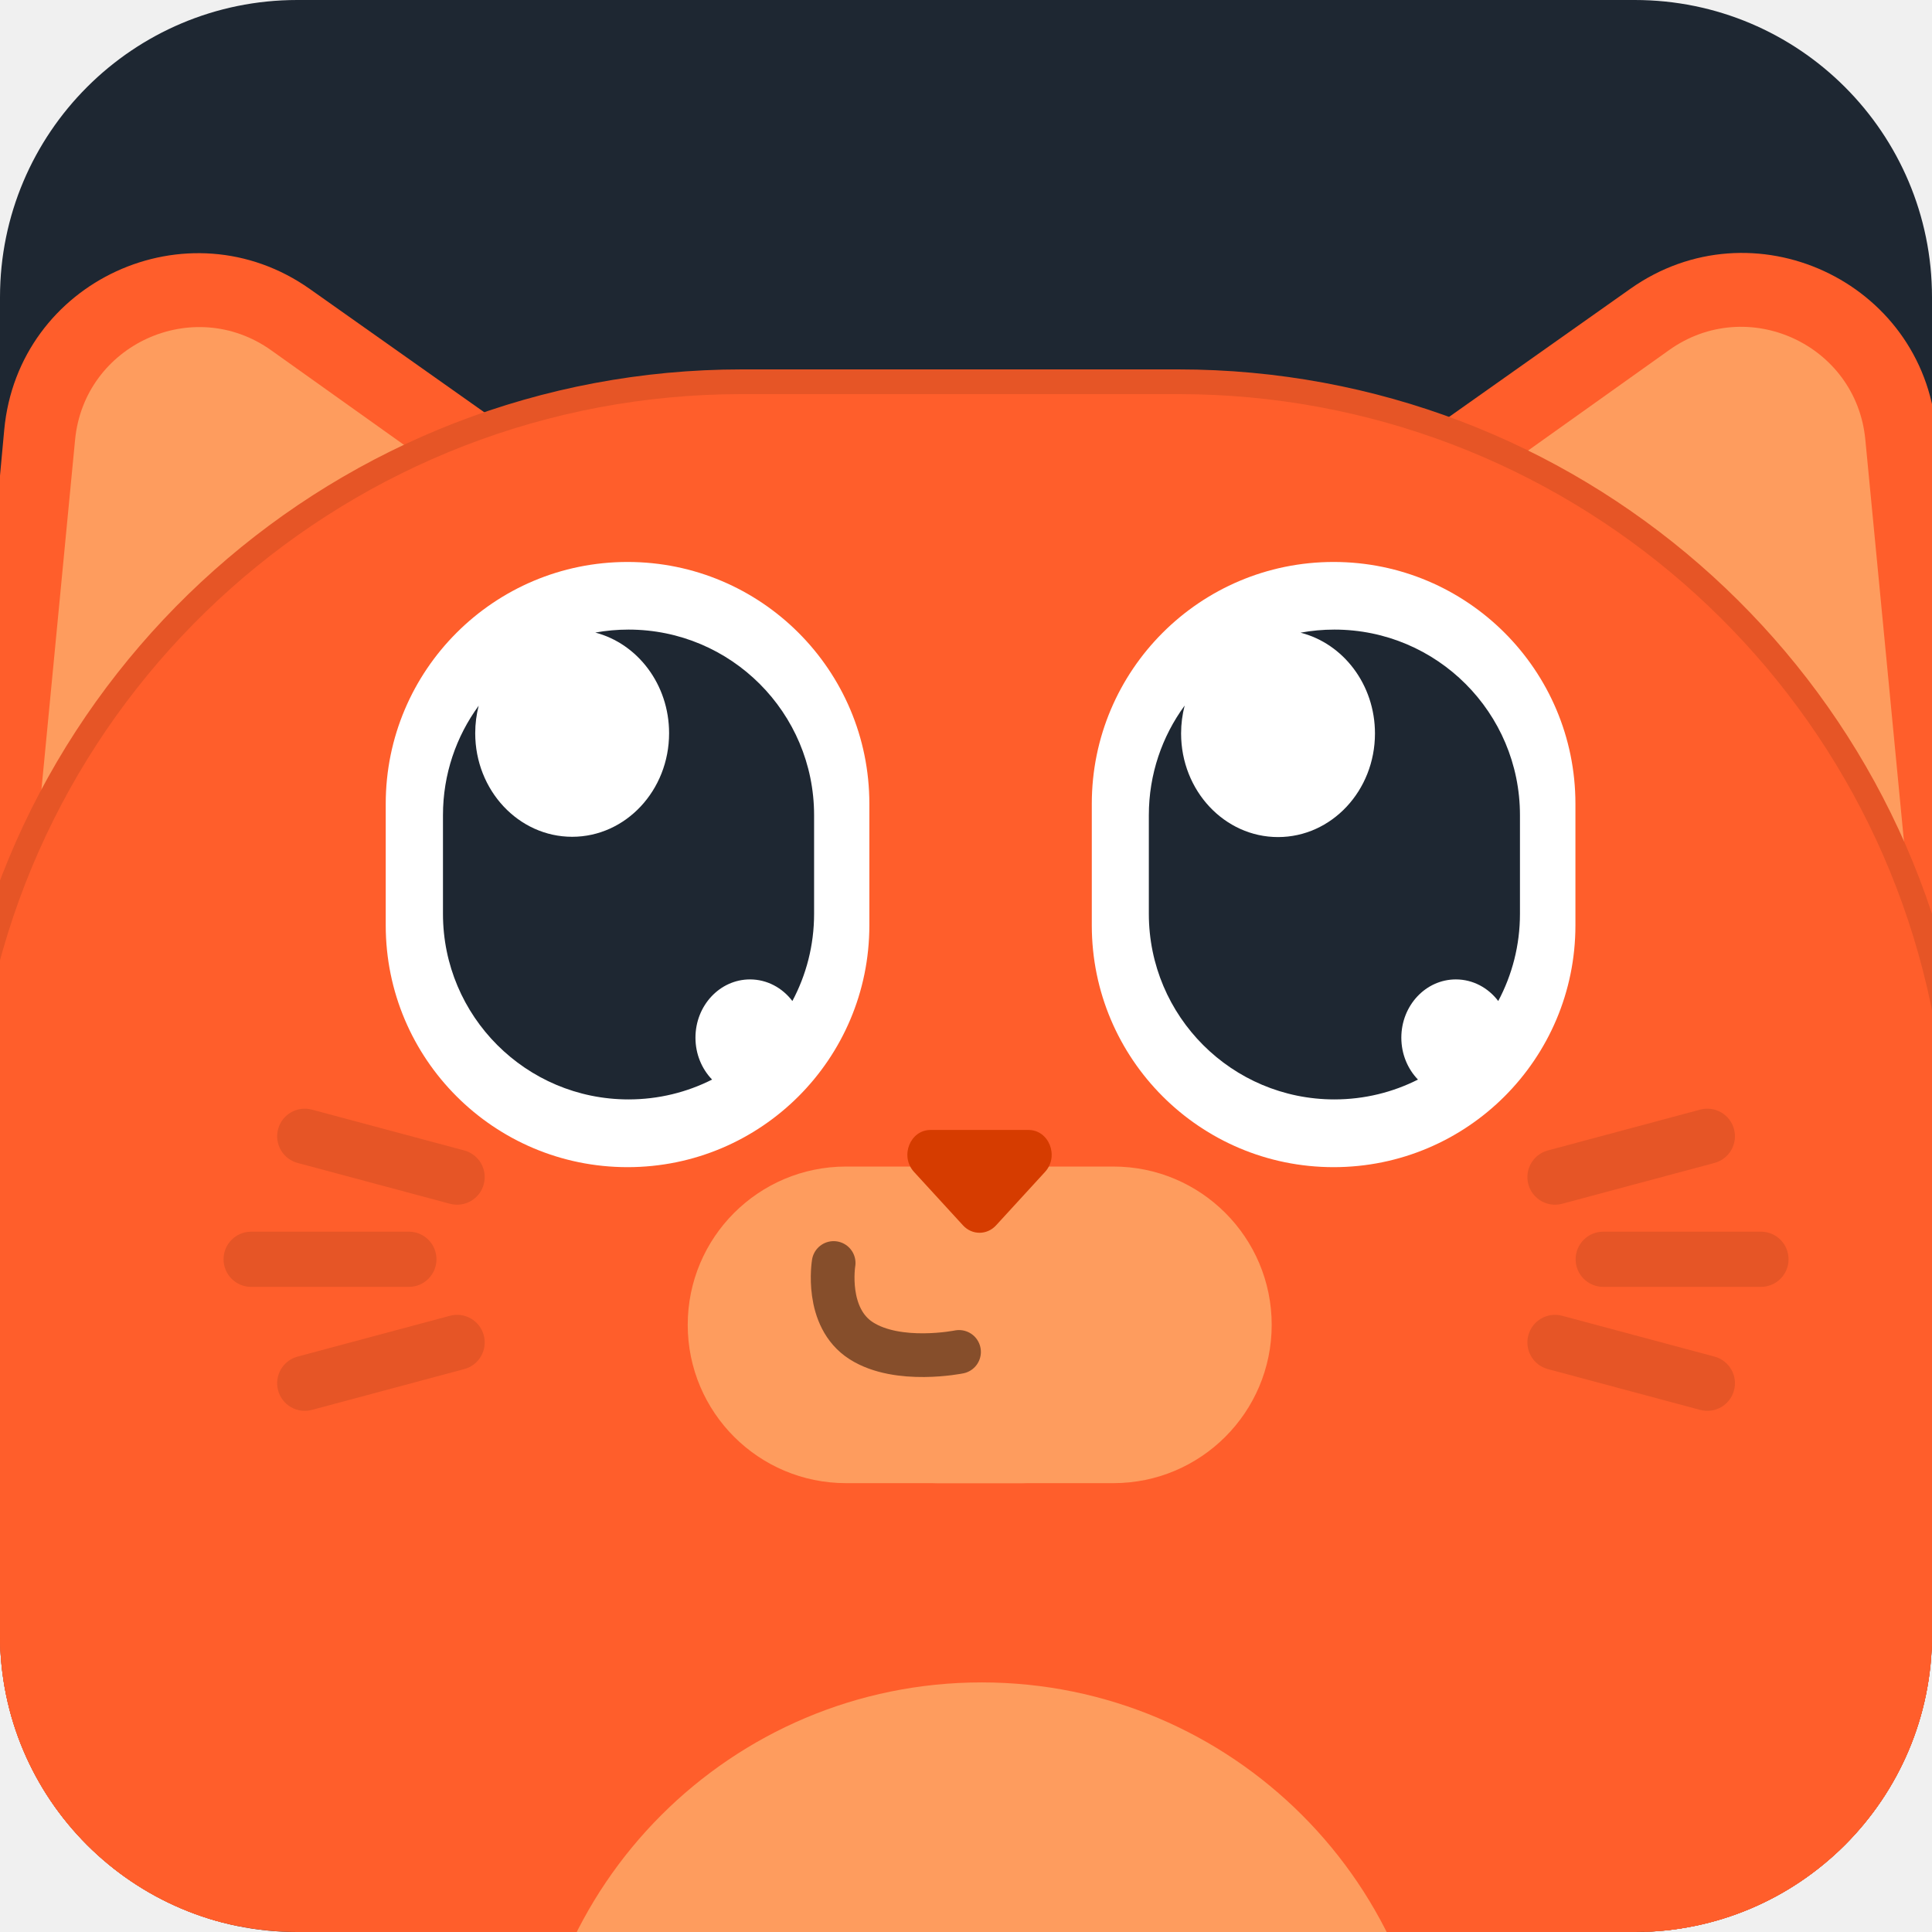
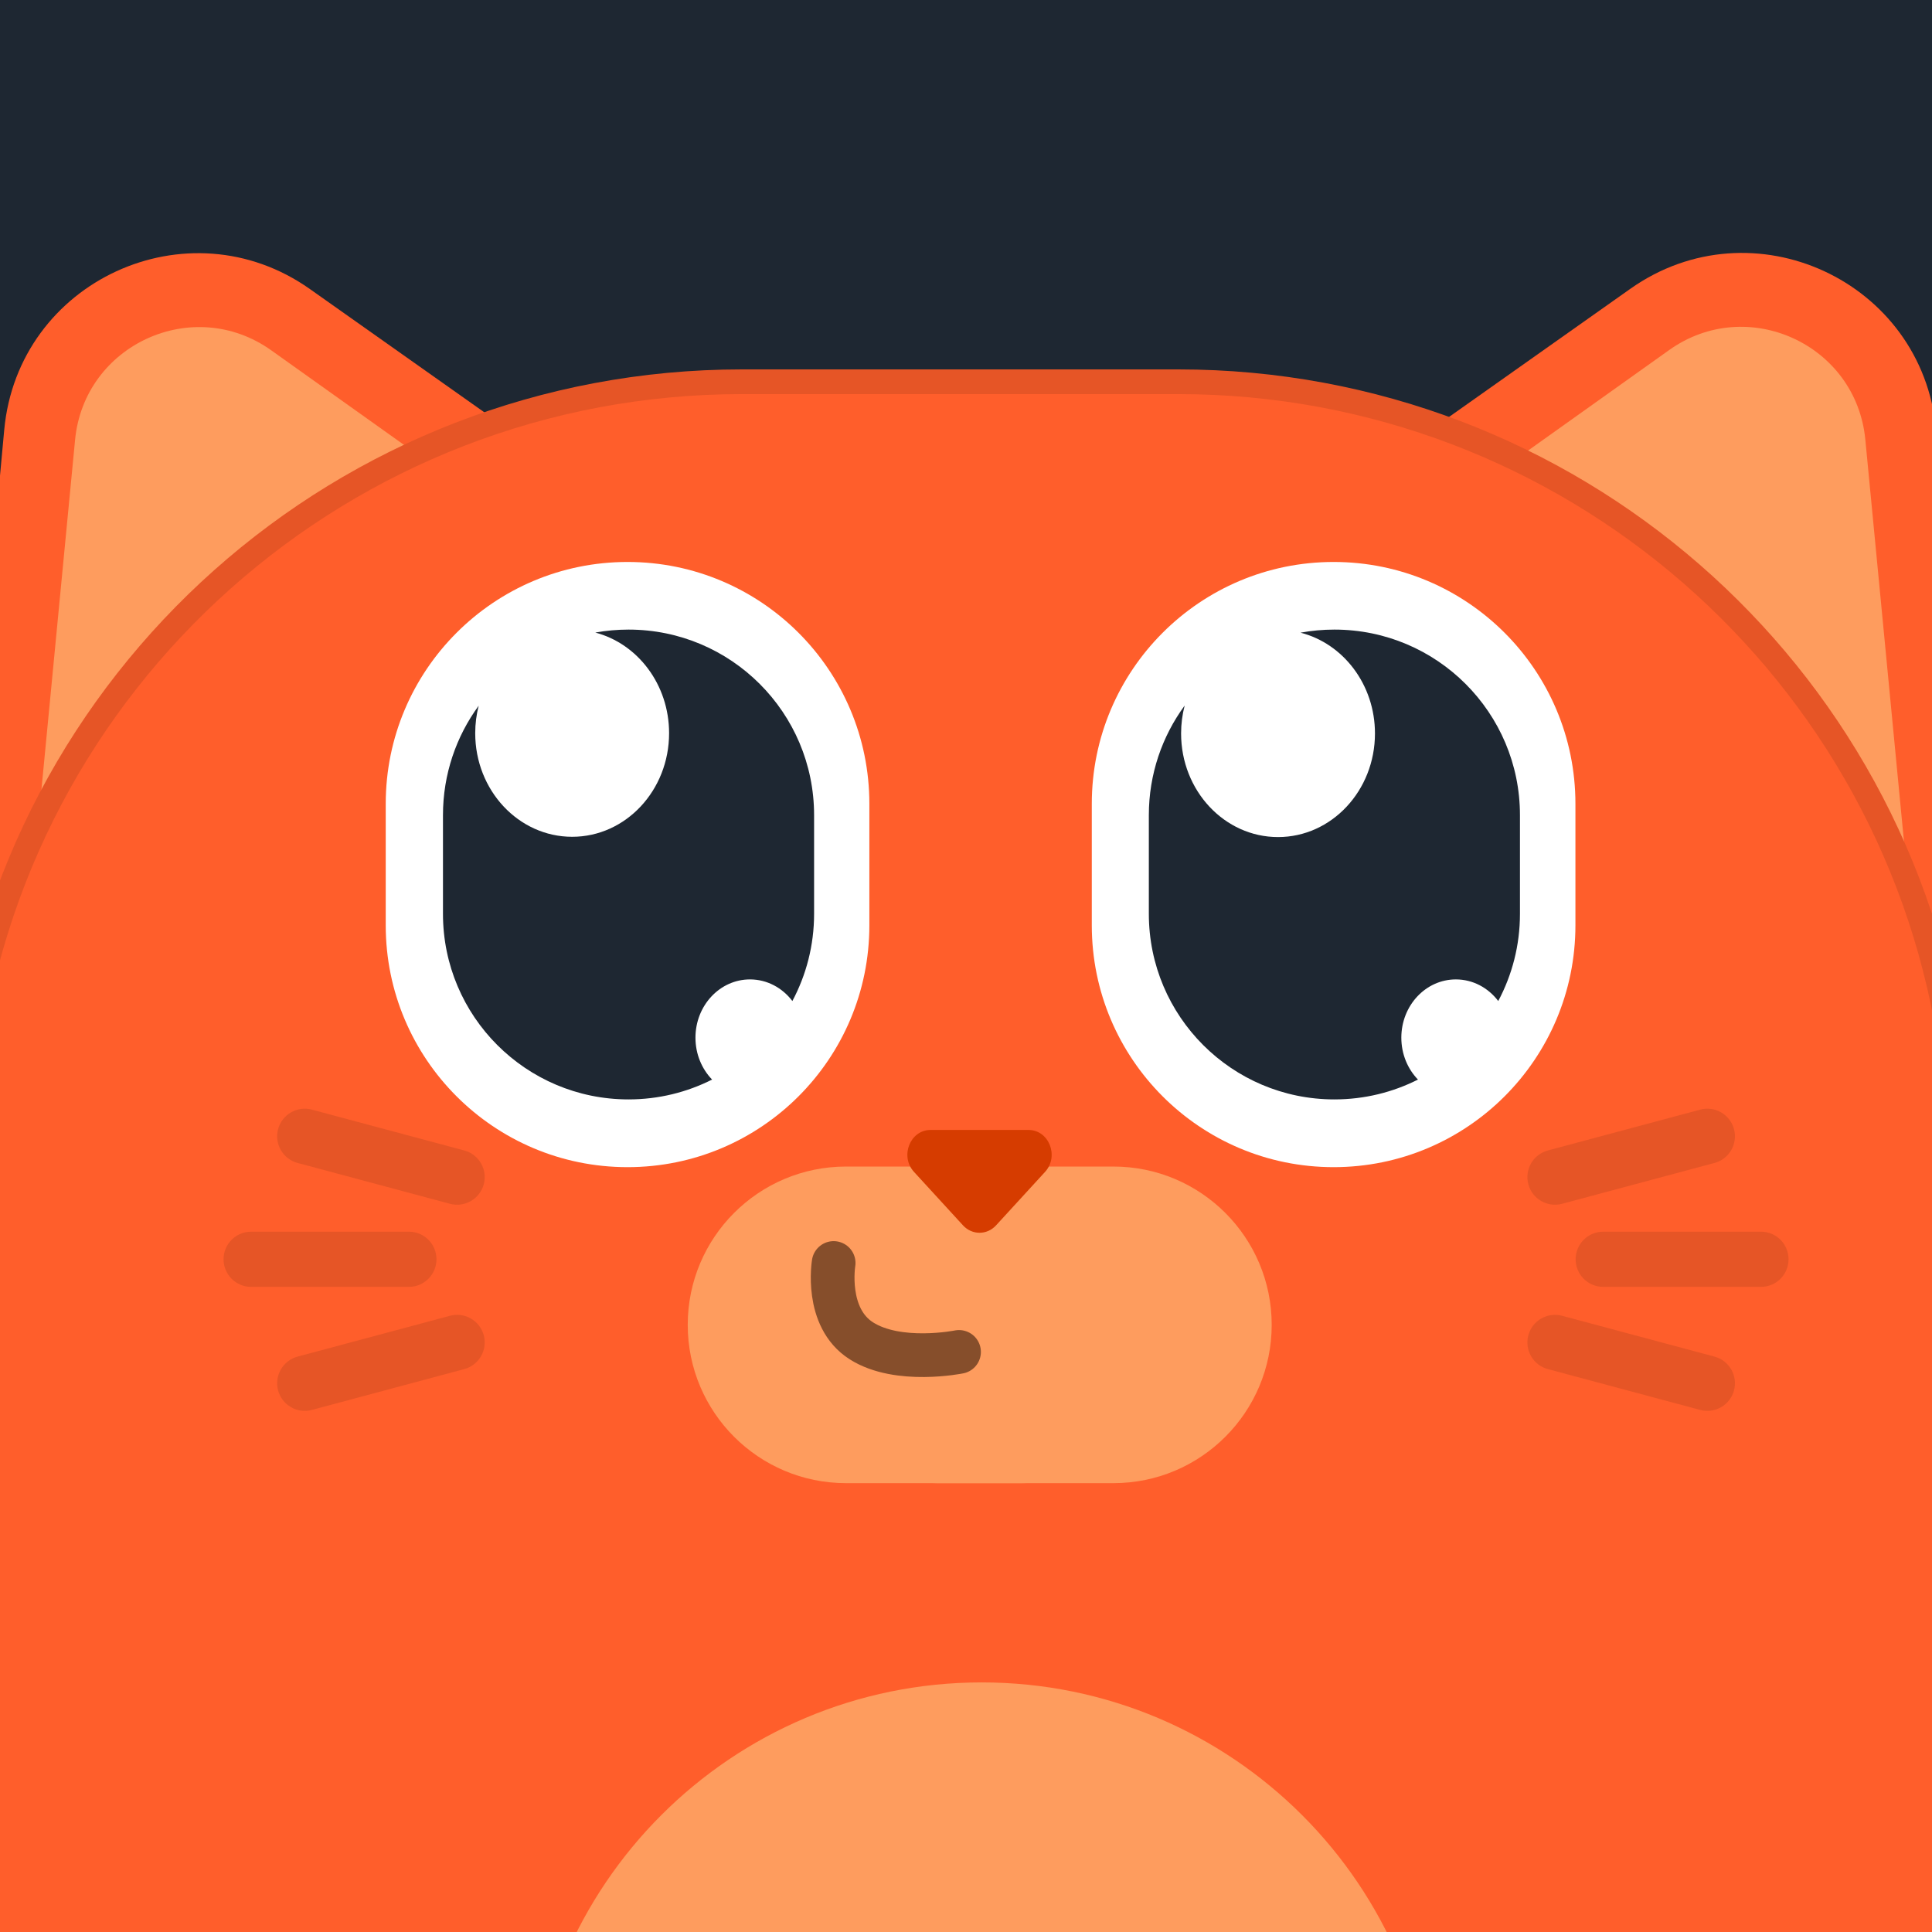
<svg xmlns="http://www.w3.org/2000/svg" width="512" height="512" viewBox="0 0 512 512" fill="none">
-   <g clip-path="url(#clip0_708_2547)">
-     <rect width="512" height="512" rx="78.769" fill="#1E2732" />
-     <path d="M42.548 445.236C18.236 424.313 -18.435 427.061 -39.357 451.373L-144.483 573.529C-165.406 597.841 -162.658 634.511 -138.346 655.434C-114.034 676.357 -77.364 673.609 -56.441 649.297L48.685 527.141C69.608 502.829 66.86 466.159 42.548 445.236Z" fill="#FF5E2B" stroke="#E65526" stroke-width="8.006" />
-     <path d="M66.149 500.757C85.63 478.12 83.071 443.977 60.435 424.497C37.798 405.016 3.656 407.574 -15.825 430.211L-141.467 576.206C-160.947 598.842 -158.389 632.985 -135.753 652.466C-113.116 671.946 -78.973 669.388 -59.493 646.752L66.149 500.757Z" fill="#FF5E2B" />
+   <g clip-path="url(#clip0_717_474)">
+     <rect width="512" height="512" fill="#1E2732" />
+     <path d="M42.546 445.236C18.234 424.313 -18.437 427.061 -39.359 451.373L-144.485 573.529C-165.408 597.841 -162.66 634.511 -138.348 655.434C-114.036 676.357 -77.366 673.609 -56.443 649.297L48.683 527.141C69.606 502.829 66.858 466.159 42.546 445.236Z" fill="#FF5E2B" stroke="#E65526" stroke-width="8.006" />
+     <path d="M66.149 500.757C85.63 478.12 83.071 443.977 60.435 424.497V424.497C37.798 405.016 3.656 407.574 -15.825 430.211L-141.467 576.206C-160.947 598.842 -158.389 632.985 -135.753 652.466V652.466C-113.116 671.946 -78.973 669.388 -59.493 646.752L66.149 500.757Z" fill="#FF5E2B" />
    <path d="M448.641 454.168C467.875 428.499 504.276 423.281 529.945 442.515L658.921 539.152C684.59 558.386 689.808 594.787 670.575 620.456C651.341 646.126 614.94 651.343 589.271 632.11L460.295 535.472C434.626 516.239 429.408 479.838 448.641 454.168Z" fill="#FF5E2B" stroke="#E65526" stroke-width="8.006" />
-     <path d="M437.51 513.276C413.609 495.369 408.751 461.477 426.659 437.576C444.567 413.676 478.459 408.818 502.359 426.726L656.505 542.223C680.405 560.131 685.263 594.023 667.355 617.923C649.447 641.823 615.555 646.681 591.655 628.773L437.51 513.276Z" fill="#FF5E2B" />
+     <path d="M437.51 513.276C413.609 495.369 408.751 461.477 426.659 437.576V437.576C444.567 413.676 478.459 408.818 502.359 426.726L656.505 542.223C680.405 560.131 685.263 594.023 667.355 617.923V617.923C649.447 641.823 615.555 646.681 591.655 628.773L437.51 513.276Z" fill="#FF5E2B" />
    <path d="M432.054 76.537C464.424 53.661 509.421 74.391 513.069 113.86L530.697 304.575L275.642 187.074L432.054 76.537Z" fill="#FF5E2B" />
    <path d="M442.341 92.77C463.023 78.038 491.899 91.211 494.33 116.487L509.569 274.954C509.569 274.954 479.121 260.835 429.337 232.657C379.553 204.479 312.893 184.977 312.893 184.977L442.341 92.77Z" fill="#FE9C5E" />
    <path d="M82.136 76.604C49.766 53.728 4.769 74.457 1.12 113.927L-16.507 304.642L238.547 187.141L82.136 76.604Z" fill="#FF5E2B" />
    <path d="M71.886 92.841C51.203 78.108 22.328 91.281 19.897 116.558L4.657 275.024C4.657 275.024 35.106 260.905 84.89 232.727C134.674 204.549 201.334 185.047 201.334 185.047L71.886 92.841Z" fill="#FE9C5E" />
    <path d="M312.282 101.17C415.655 101.17 503.192 177.413 517.382 279.808L562.888 608.176C574.316 690.643 510.251 764.198 426.995 764.198H88.955C6.871 764.198 -56.843 692.598 -47.307 611.069L-9.071 284.175C3.133 179.836 91.537 101.17 196.587 101.17H312.282Z" fill="#FF5E2B" stroke="#E65526" stroke-width="6.55" />
    <rect x="417.557" y="326.406" width="56.427" height="14.629" rx="7.315" fill="#E65526" />
-     <rect x="403.133" y="306.773" width="56.427" height="14.629" rx="7.315" transform="rotate(-15 403.133 306.773)" fill="#E65526" />
-     <rect width="56.427" height="14.629" rx="7.315" transform="matrix(0.965926 0.258819 0.258819 -0.965926 403.133 360.93)" fill="#E65526" />
+     <rect x="403.133" y="306.777" width="56.427" height="14.629" rx="7.315" transform="rotate(-15 403.133 306.777)" fill="#E65526" />
+     <rect width="56.427" height="14.629" rx="7.315" transform="matrix(0.965926 0.258819 0.258819 -0.965926 403.133 360.934)" fill="#E65526" />
    <rect width="56.427" height="14.629" rx="7.315" transform="matrix(-1 0 0 1 115.67 326.406)" fill="#E65526" />
-     <rect width="56.427" height="14.629" rx="7.315" transform="matrix(-0.965926 -0.258819 -0.258819 0.965926 130.096 306.773)" fill="#E65526" />
-     <rect x="130.096" y="360.93" width="56.427" height="14.629" rx="7.315" transform="rotate(165 130.096 360.93)" fill="#E65526" />
+     <rect width="56.427" height="14.629" rx="7.315" transform="matrix(-0.965926 -0.258819 -0.258819 0.965926 130.096 306.777)" fill="#E65526" />
+     <rect x="130.096" y="360.934" width="56.427" height="14.629" rx="7.315" transform="rotate(165 130.096 360.934)" fill="#E65526" />
    <rect x="140.074" y="445.855" width="240.175" height="288.21" rx="120.087" fill="#FE9C5E" />
    <rect width="128.166" height="160.383" rx="64.083" transform="matrix(-1 0 0 1 417.504 148.926)" fill="white" />
-     <path fill-rule="evenodd" clip-rule="evenodd" d="M353.63 166.848C350.564 166.848 347.563 167.129 344.652 167.666C355.965 170.539 364.38 181.407 364.38 194.377C364.38 209.54 352.879 221.832 338.691 221.832C324.504 221.832 313.002 209.54 313.002 194.377C313.002 191.814 313.333 189.334 313.947 186.98C307.981 195.119 304.454 205.159 304.454 216.023V242.181C304.454 269.34 326.471 291.356 353.63 291.356C361.596 291.356 369.118 289.46 375.773 286.098C373.057 283.29 371.367 279.355 371.367 274.997C371.367 266.468 377.837 259.554 385.817 259.554C390.353 259.554 394.401 261.787 397.05 265.281C400.722 258.394 402.805 250.531 402.805 242.181V216.023C402.805 188.865 380.789 166.848 353.63 166.848Z" fill="#1E2732" />
+     <path d="M353.63 166.848C350.564 166.848 347.563 167.129 344.652 167.666C355.965 170.539 364.38 181.407 364.38 194.377C364.38 209.54 352.879 221.832 338.691 221.832C324.504 221.832 313.002 209.54 313.002 194.377C313.002 191.814 313.333 189.334 313.947 186.98C307.981 195.119 304.454 205.159 304.454 216.023V242.181C304.454 269.34 326.471 291.356 353.63 291.356C361.596 291.356 369.118 289.46 375.773 286.098C373.057 283.29 371.367 279.355 371.367 274.997C371.367 266.468 377.837 259.554 385.817 259.554C390.353 259.554 394.401 261.787 397.05 265.281C400.722 258.394 402.805 250.531 402.805 242.181V216.023C402.805 188.865 380.789 166.848 353.63 166.848Z" fill="#1E2732" />
    <rect width="128.166" height="160.383" rx="64.083" transform="matrix(-1 0 0 1 230.389 148.926)" fill="white" />
-     <path fill-rule="evenodd" clip-rule="evenodd" d="M166.566 166.848C163.559 166.848 160.614 167.118 157.756 167.635C168.984 170.572 177.316 181.397 177.316 194.303C177.316 209.466 165.815 221.758 151.628 221.758C137.44 221.758 125.938 209.466 125.938 194.303C125.939 191.781 126.259 189.34 126.854 187.021C120.906 195.152 117.391 205.177 117.391 216.023V242.181C117.391 269.34 139.408 291.356 166.566 291.356C174.532 291.356 182.055 289.46 188.71 286.098C185.994 283.29 184.304 279.355 184.304 274.997C184.304 266.468 190.773 259.554 198.754 259.554C203.29 259.554 207.337 261.787 209.986 265.281C213.658 258.394 215.742 250.531 215.742 242.181V216.023C215.742 188.865 193.725 166.848 166.566 166.848Z" fill="#1E2732" />
-     <path d="M206.539 351.099C206.539 327.931 225.321 309.148 248.49 309.148H295.06C318.229 309.148 337.011 327.931 337.011 351.099C337.011 374.268 318.229 393.05 295.06 393.05H248.49C225.321 393.05 206.539 374.268 206.539 351.099Z" fill="#FE9C5E" />
-     <path d="M312.727 351.099C312.727 327.931 293.944 309.148 270.776 309.148H224.206C201.037 309.148 182.255 327.931 182.255 351.099C182.255 374.268 201.037 393.05 224.206 393.05H270.776C293.945 393.05 312.727 374.268 312.727 351.099Z" fill="#FE9C5E" />
+     <path d="M166.566 166.848C163.559 166.848 160.614 167.118 157.756 167.635C168.984 170.572 177.316 181.397 177.316 194.303C177.316 209.466 165.815 221.758 151.628 221.758C137.44 221.758 125.938 209.466 125.938 194.303C125.939 191.781 126.259 189.34 126.854 187.021C120.906 195.152 117.391 205.177 117.391 216.023V242.181C117.391 269.34 139.408 291.356 166.566 291.356C174.532 291.356 182.055 289.46 188.71 286.098C185.994 283.29 184.304 279.355 184.304 274.997C184.304 266.468 190.773 259.554 198.754 259.554C203.29 259.554 207.337 261.787 209.986 265.281C213.658 258.394 215.742 250.531 215.742 242.181V216.023C215.742 188.865 193.725 166.848 166.566 166.848Z" fill="#1E2732" />
+     <path d="M206.541 351.099C206.541 327.931 225.323 309.148 248.492 309.148H295.062C318.231 309.148 337.013 327.931 337.013 351.099V351.099C337.013 374.268 318.231 393.05 295.062 393.05H248.492C225.323 393.05 206.541 374.268 206.541 351.099V351.099Z" fill="#FE9C5E" />
+     <path d="M312.729 351.099C312.729 327.931 293.946 309.148 270.778 309.148H224.208C201.039 309.148 182.257 327.931 182.257 351.099V351.099C182.257 374.268 201.039 393.05 224.208 393.05H270.778C293.946 393.05 312.729 374.268 312.729 351.099V351.099Z" fill="#FE9C5E" />
    <path d="M255.2 324.729C257.605 327.354 261.564 327.354 263.969 324.729L276.945 310.57C280.743 306.426 277.992 299.449 272.561 299.449H246.608C241.177 299.449 238.426 306.426 242.223 310.57L255.2 324.729Z" fill="#D63C00" />
    <path d="M220.924 334.707C220.924 334.707 218.508 349.134 228.282 355.34C238.055 361.546 254.154 358.272 254.154 358.272" stroke="#864E2B" stroke-width="11.584" stroke-linecap="round" />
  </g>
  <defs>
-     <clipPath id="clip0_708_2547">
-       <rect width="512" height="512" rx="78.769" fill="white" />
+     <clipPath id="clip0_717_474">
+       <rect width="512" height="512" fill="white" />
    </clipPath>
  </defs>
</svg>
